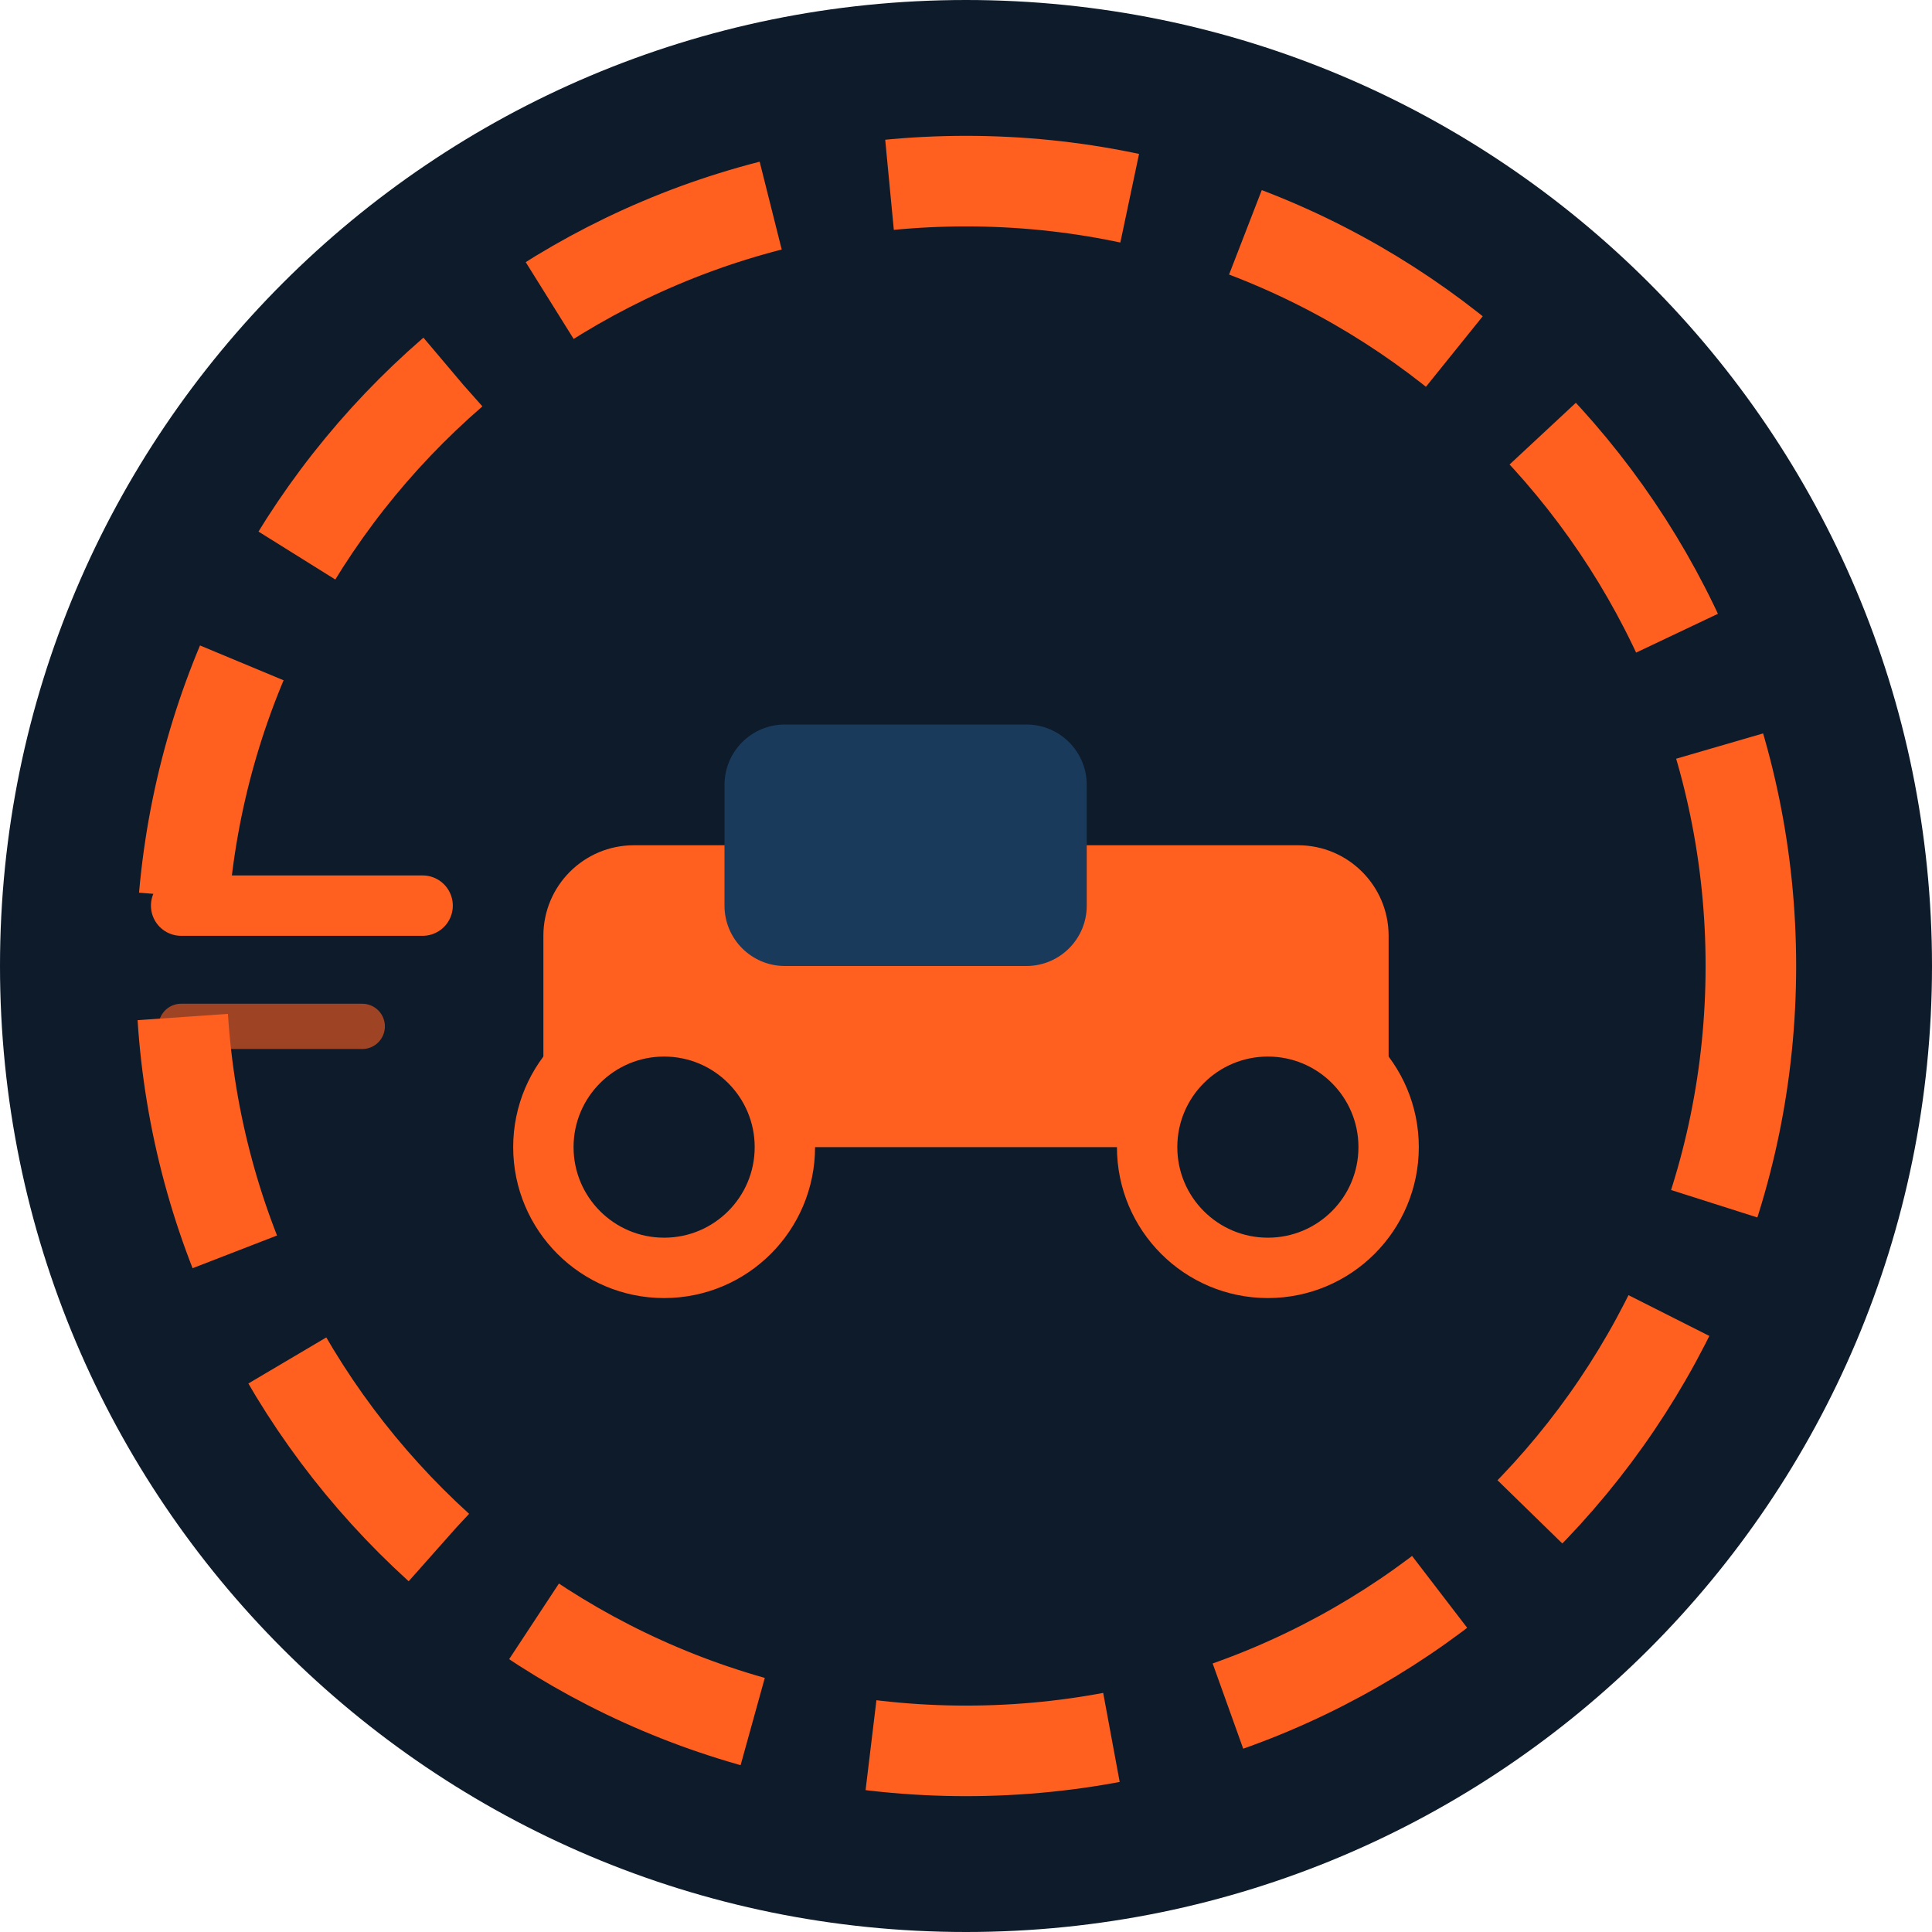
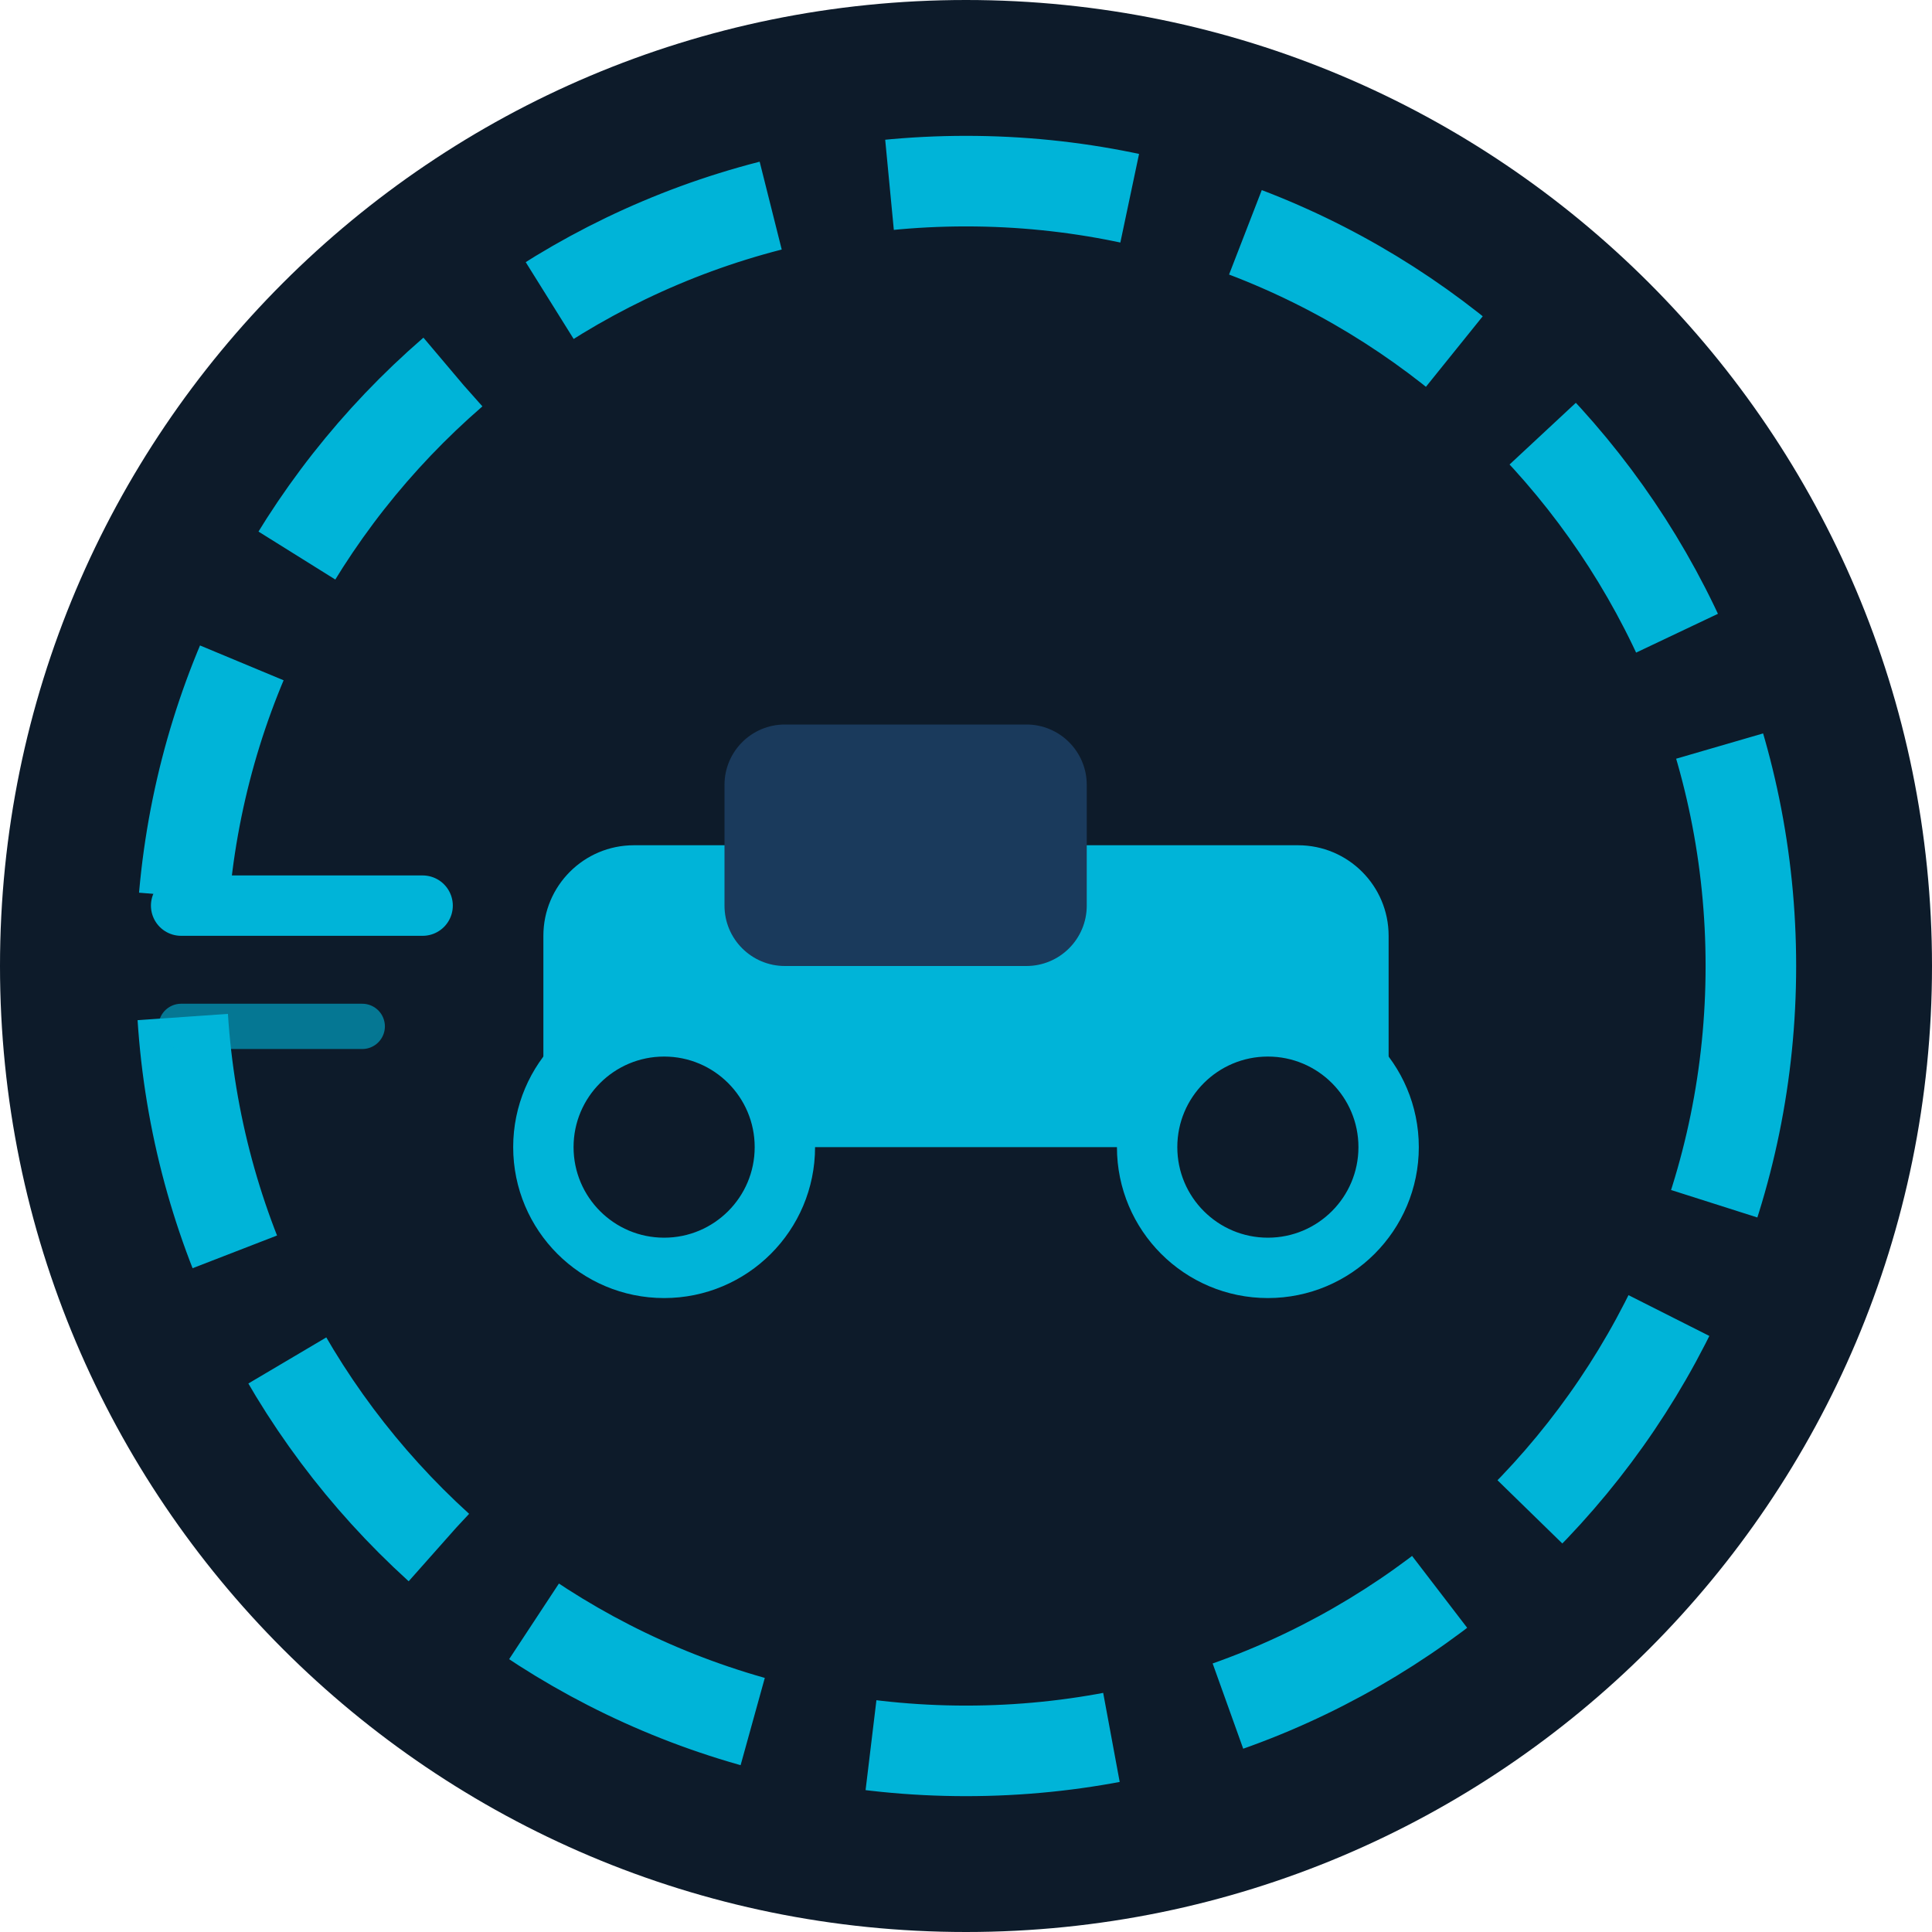
<svg xmlns="http://www.w3.org/2000/svg" viewBox="0 0 64 64">
  <circle cx="32" cy="32" r="32" fill="#0D1B2A" />
-   <circle cx="32" cy="32" r="26" stroke="#FF5F1F" stroke-width="3" fill="none" stroke-dasharray="8 4" />
-   <rect x="18" y="28" width="28" height="10" rx="3" fill="#FF5F1F" />
+   <circle cx="32" cy="32" r="26" stroke="#00B4D8" stroke-width="3" fill="none" stroke-dasharray="8 4" />
+   <rect x="18" y="28" width="28" height="10" rx="3" fill="#00B4D8" />
  <rect x="24" y="24" width="12" height="8" rx="2" fill="#1a3a5c" />
-   <circle cx="22" cy="38" r="4" fill="#0D1B2A" stroke="#FF5F1F" stroke-width="2" />
-   <circle cx="42" cy="38" r="4" fill="#0D1B2A" stroke="#FF5F1F" stroke-width="2" />
-   <line x1="6" y1="30" x2="14" y2="30" stroke="#FF5F1F" stroke-width="2" stroke-linecap="round" />
-   <line x1="6" y1="34" x2="12" y2="34" stroke="#FF5F1F" stroke-width="1.5" stroke-linecap="round" opacity="0.6" />
+   <circle cx="22" cy="38" r="4" fill="#0D1B2A" stroke="#00B4D8" stroke-width="2" />
+   <circle cx="42" cy="38" r="4" fill="#0D1B2A" stroke="#00B4D8" stroke-width="2" />
+   <line x1="6" y1="30" x2="14" y2="30" stroke="#00B4D8" stroke-width="2" stroke-linecap="round" />
+   <line x1="6" y1="34" x2="12" y2="34" stroke="#00B4D8" stroke-width="1.5" stroke-linecap="round" opacity="0.6" />
</svg>
